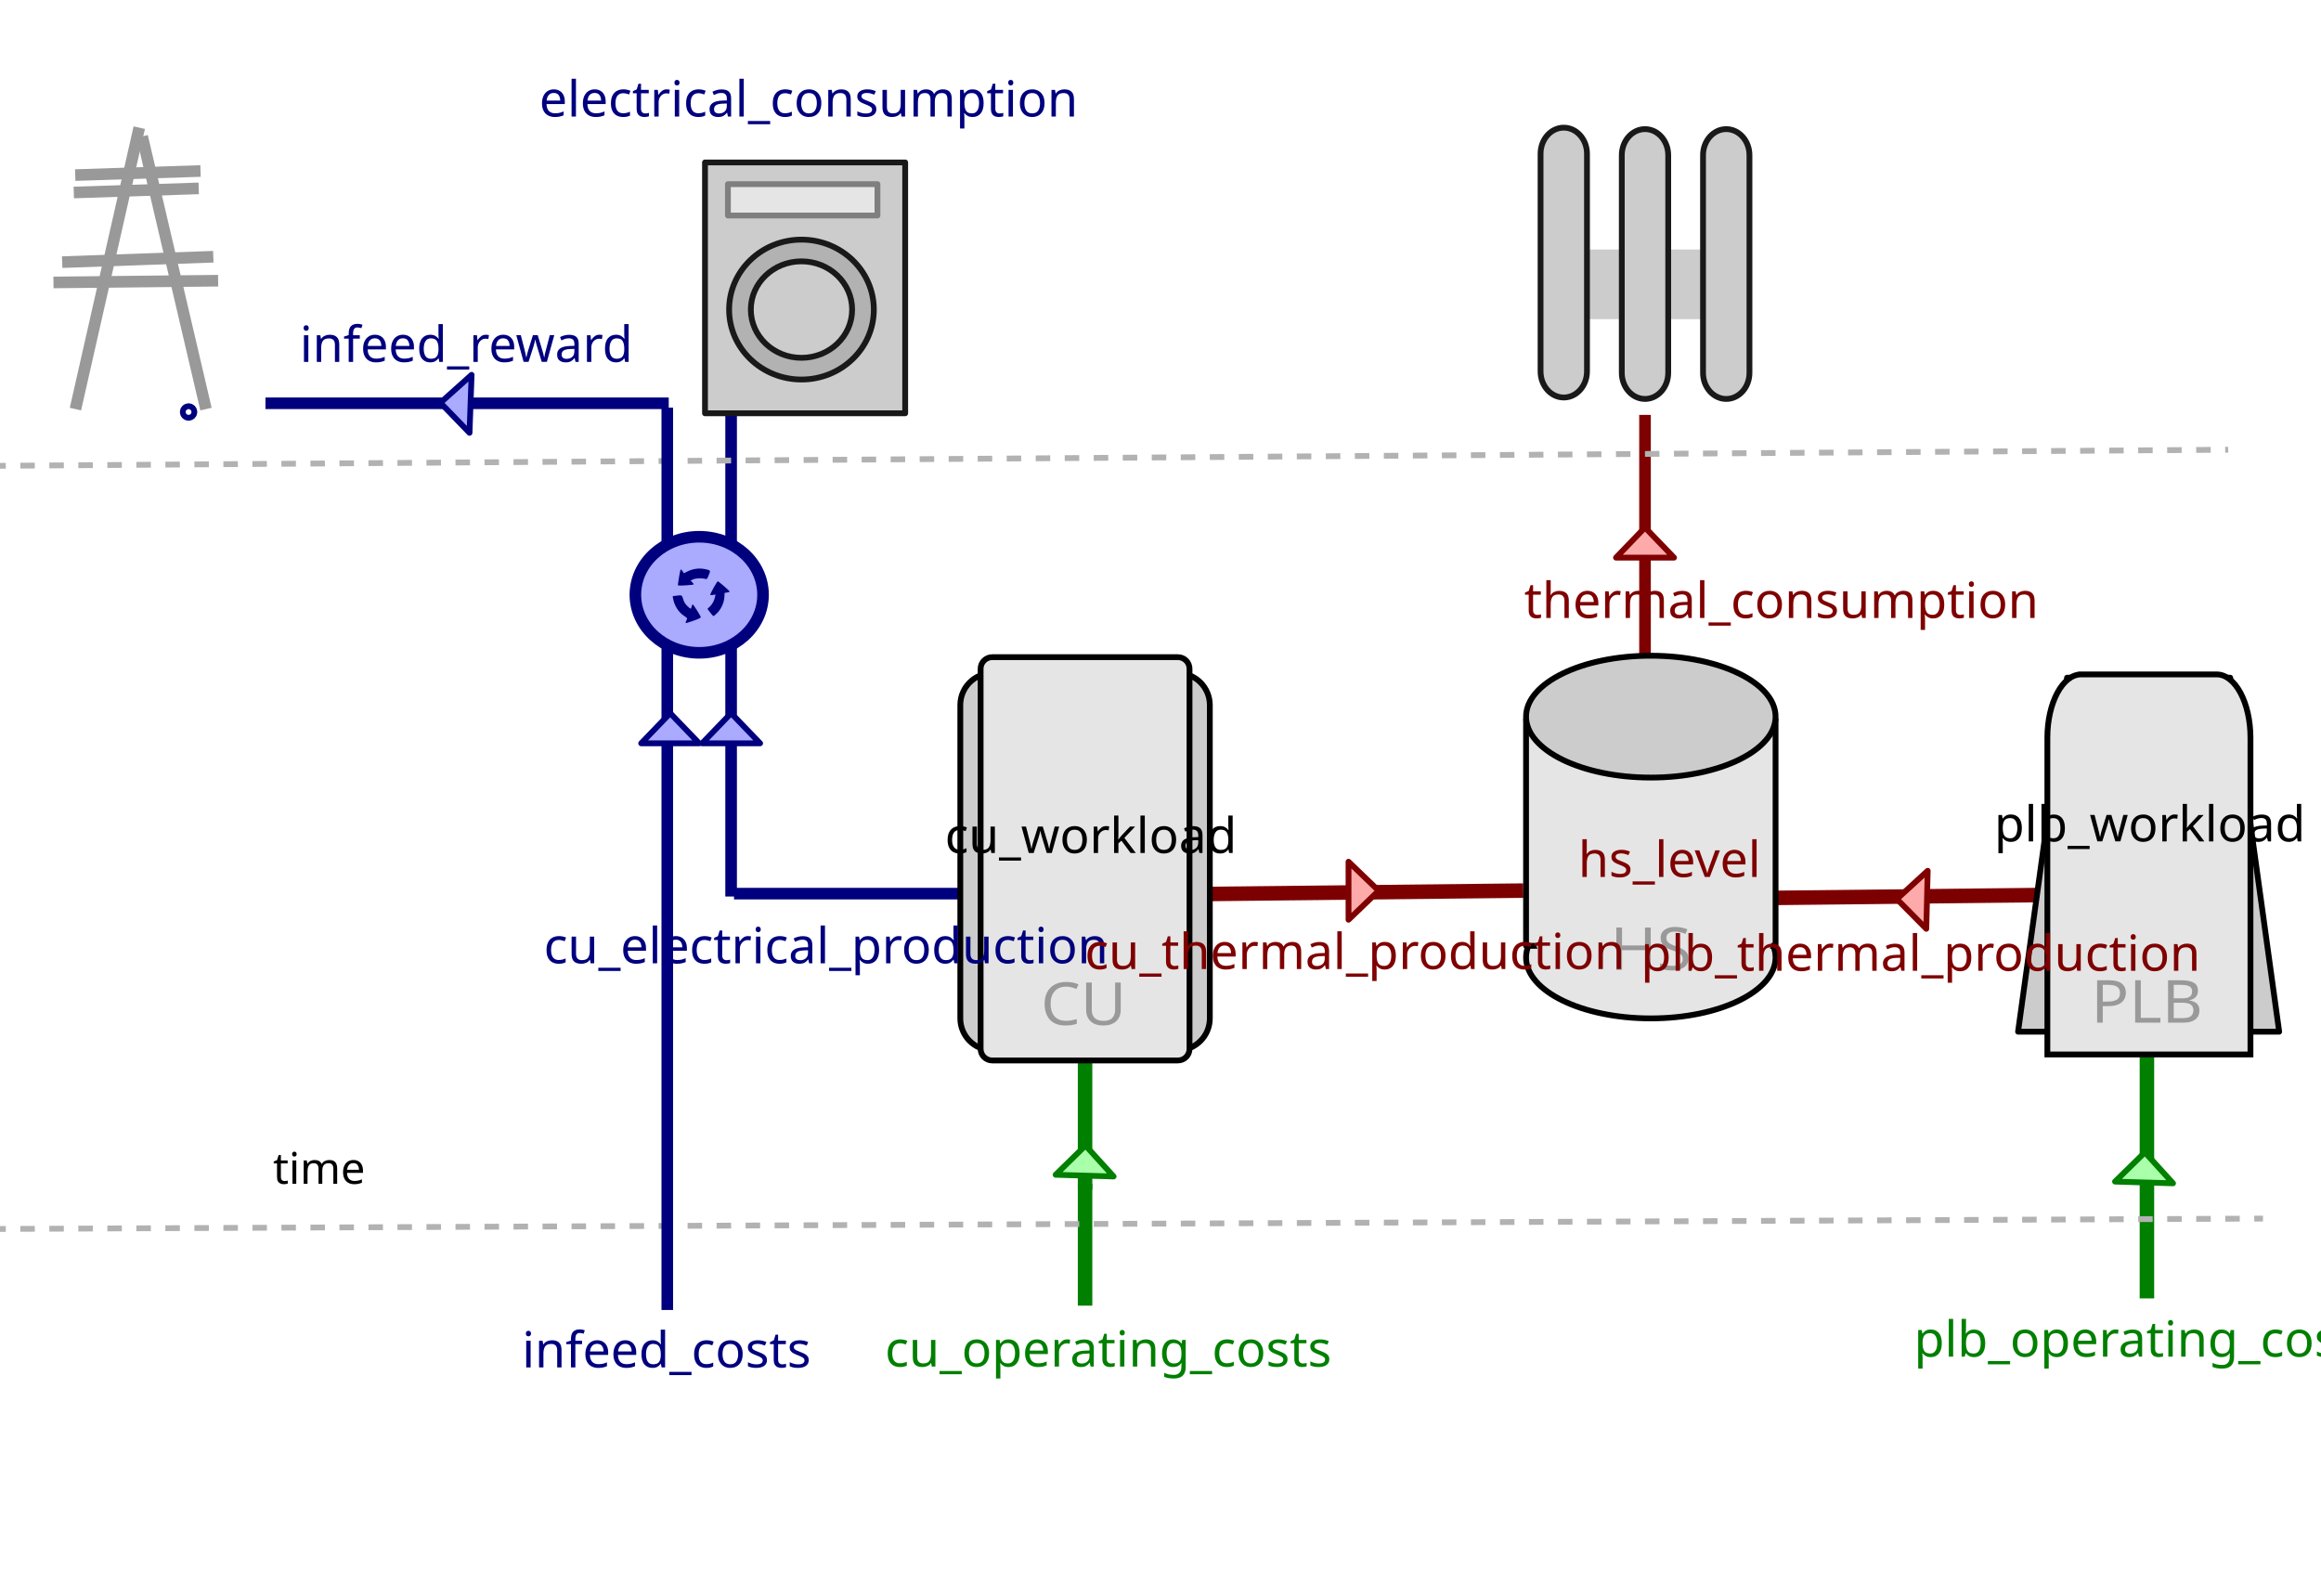
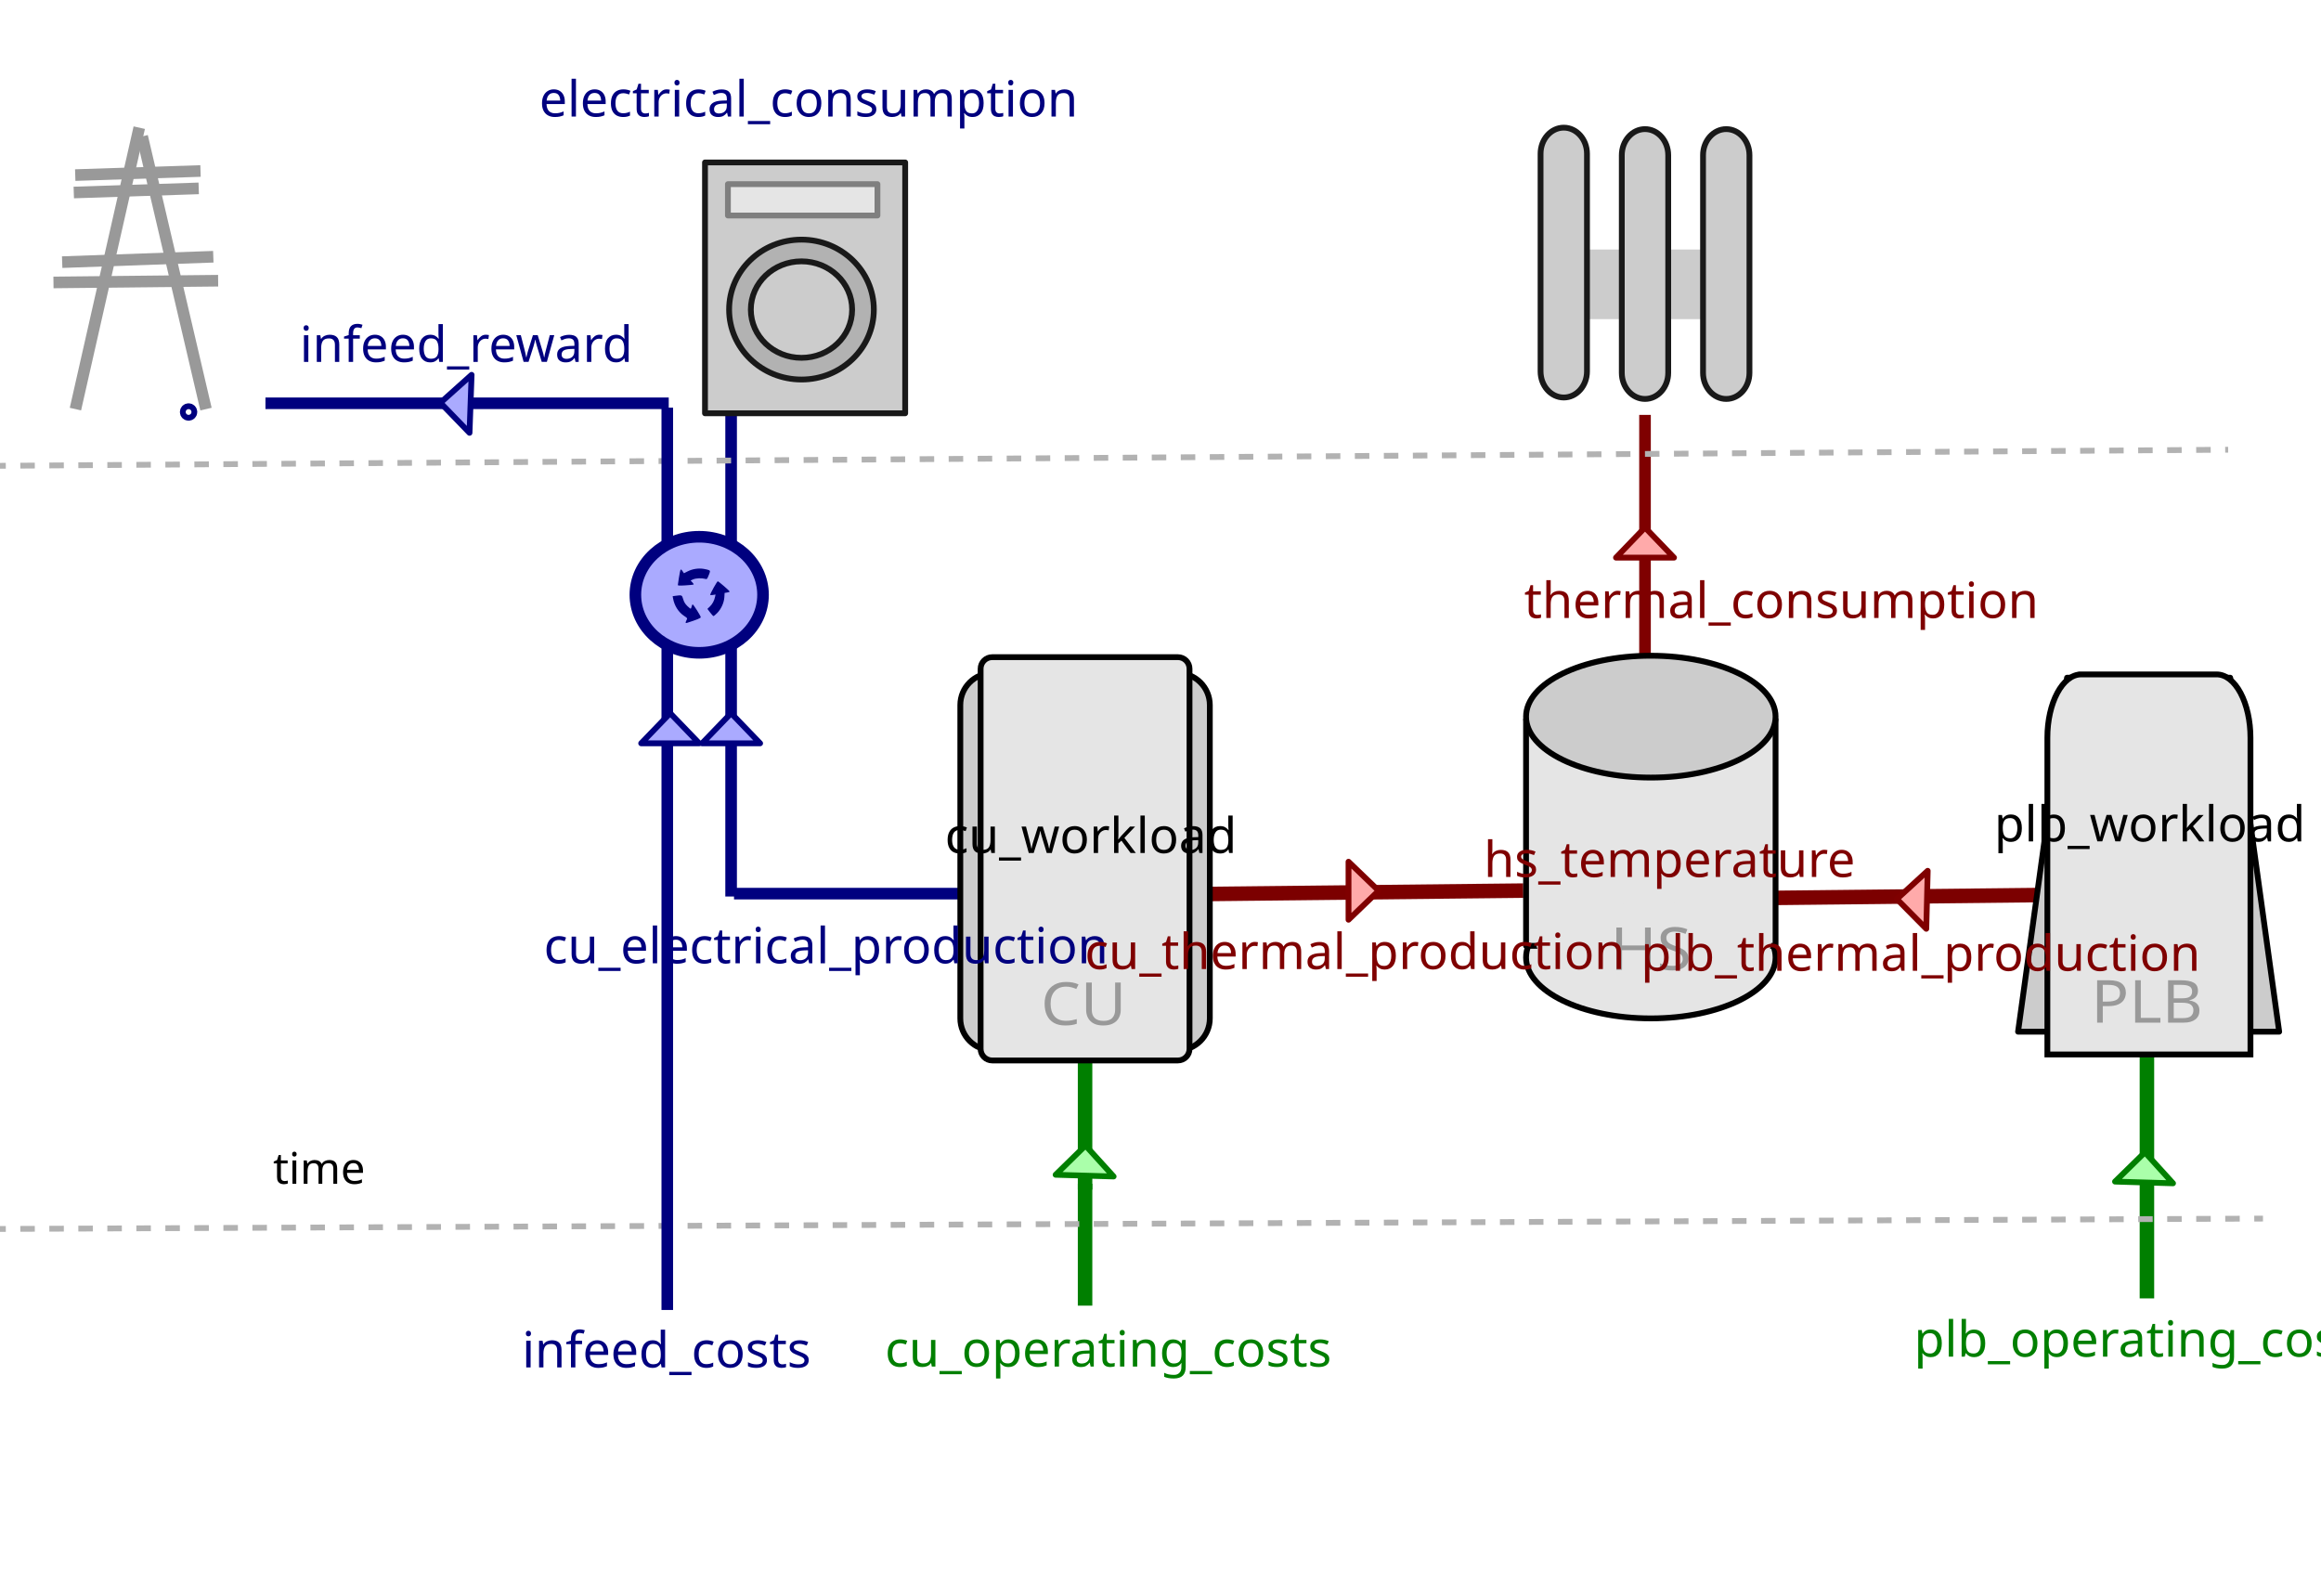
<svg xmlns="http://www.w3.org/2000/svg" viewBox="0 50 800 550" preserveAspectRatio="xMinYMin meet">
  <g>
    <line transform="rotate(89.3905 647.49 359.08)" y2="418.594" x2="647.49" y1="299.566" x1="647.49" stroke-linecap="null" stroke-linejoin="round" stroke-width="5" fill="none" id="svg_50" stroke="#7c0000" />
    <path fill="#cccccc" stroke-width="2" stroke-dasharray="null" stroke-linejoin="round" stroke-linecap="null" d="m695.585,405.585l16.876,-122.005l56.25,0l16.874,122.005l-90,0z" id="svg_61" stroke="#000000" />
    <line y2="497.5" x2="740" y1="408.5" x1="740" stroke-linecap="null" stroke-linejoin="round" stroke-width="5" fill="none" id="svg_53" stroke="#007f00" />
    <line id="svg_21" y2="358" x2="253" y1="358" x1="339" stroke-linecap="null" stroke-linejoin="round" stroke-width="4" fill="none" stroke="#00007f" />
    <line transform="rotate(89.3905 458.012 357.67)" id="svg_19" y2="424.695" x2="458.012" y1="290.646" x1="458.012" stroke-linecap="null" stroke-linejoin="round" stroke-width="5" stroke="#7c0000" fill="none" />
    <line id="svg_8" y2="460" x2="374" y1="410" x1="374" stroke-linecap="null" stroke-linejoin="round" stroke-width="5" stroke="#007f00" fill="none" />
    <g id="cu">
      <rect ry="11" rx="11" id="cu_back" height="130" width="86" y="282" x="331" stroke-width="2" stroke="#000000" fill="#cccccc" />
      <rect id="cu_front" ry="4" rx="4" height="139" width="72" y="276.5" x="338" stroke-linecap="null" stroke-linejoin="round" stroke-width="2" stroke="#000000" fill="#e5e5e5" />
    </g>
    <line id="svg_7" y2="461" x2="714" y1="461" x1="355" stroke-linecap="null" stroke-linejoin="round" stroke-width="0" stroke="#7f0000" fill="none" />
    <line id="svg_9" y2="462" x2="721" y1="420" x1="721" stroke-linecap="null" stroke-linejoin="round" stroke-width="0" stroke="#7f0000" fill="none" />
    <path id="svg_39" transform="rotate(1.68468 374 450)" d="m374,444.808l-10,10.385l20,0l-10,-10.385z" stroke-linecap="null" stroke-linejoin="round" stroke-width="2" stroke="#007f00" fill="#aaffaa" />
    <line id="svg_10" y2="500" x2="374" y1="458" x1="374" stroke-linecap="null" stroke-linejoin="round" stroke-width="5" stroke="#007f00" fill="none" />
    <line id="svg_22" y2="359" x2="252" y1="192" x1="252" stroke-linecap="null" stroke-linejoin="round" stroke-width="4" stroke="#00007f" fill="none" />
    <ellipse ry="1" id="svg_25" cy="192" cx="65" stroke-linecap="null" stroke-linejoin="round" stroke-width="4" stroke="#00007f" fill="none" />
    <line id="svg_27" y2="193" x2="567" y1="279" x1="567" stroke-linecap="null" stroke-linejoin="round" stroke-width="4" stroke="#7f0000" fill="none" />
    <path id="svg_34" d="m252,295.808l-10,10.385l20,0l-10,-10.385z" stroke-linecap="null" stroke-linejoin="round" stroke-width="2" stroke="#00007f" fill="#aaaaff" />
    <path transform="rotate(90 470 357)" id="svg_3_35" d="m470,351.808l-10,10.385l20,0l-10,-10.385z" stroke-linecap="null" stroke-linejoin="round" stroke-width="2" stroke="#7f0000" fill="#ffaaaa" />
    <path id="svg_42" d="m567,231.808l-10,10.385l20,0l-10,-10.385z" stroke-linecap="null" stroke-linejoin="round" stroke-width="2" stroke="#7f0000" fill="#ffaaaa" />
    <text id="svg_45" xml:space="preserve" text-anchor="middle" font-family="Sans-serif" font-size="24" y="381.5" x="571" stroke-linecap="null" stroke-linejoin="round" stroke-width="0" stroke="#7f0000" fill="#999999">HS</text>
    <text class="cu_operating_costs" transform="matrix(0.714147 0 0 0.714147 112.207 137.825)" font-style="normal" font-weight="normal" xml:space="preserve" text-anchor="middle" font-family="Sans-serif" font-size="24" y="536.547" x="377.784" stroke-linecap="null" stroke-linejoin="round" stroke-width="0" stroke="#7f0000" fill="#007f00">cu_operating_costs</text>
    <text id="svg_44" xml:space="preserve" text-anchor="middle" font-family="Sans-serif" font-size="24" y="400.761" x="394.123" stroke-linecap="null" stroke-linejoin="round" stroke-width="0" stroke="#7f0000" fill="#999999" transform="matrix(0.902778 0 0 0.851852 17.6944 61.8518)">CU</text>
    <text class="cu_electrical_production" transform="matrix(0.714147 0 0 0.714147 112.207 137.825)" font-style="normal" font-weight="normal" xml:space="preserve" text-anchor="middle" font-family="Sans-serif" font-size="24" y="341.913" x="241.563" stroke-linecap="null" stroke-linejoin="round" stroke-width="0" stroke="#00007f" fill="#00007f">cu_electrical_production</text>
    <text class="electrical_consumption" transform="matrix(0.714147 0 0 0.714147 112.207 137.825)" font-style="normal" font-weight="normal" xml:space="preserve" text-anchor="middle" font-family="Sans-serif" font-size="24" y="-66.741" x="233.162" stroke-linecap="null" stroke-linejoin="round" stroke-width="0" stroke="#00007f" fill="#00007f">electrical_consumption</text>
    <text class="infeed_reward" transform="matrix(0.714147 0 0 0.714147 112.207 137.825)" font-style="normal" font-weight="normal" xml:space="preserve" text-anchor="middle" font-family="Sans-serif" font-size="24" y="51.674" x="67.929" stroke-linecap="null" stroke-linejoin="round" stroke-width="0" stroke="#00007f" fill="#00007f">infeed_reward</text>
    <text class="infeed_costs" transform="matrix(0.714147 0 0 0.714147 112.207 137.825)" font-style="normal" font-weight="normal" xml:space="preserve" text-anchor="middle" font-family="Sans-serif" font-size="24" y="536.961" x="164.548" stroke-linecap="null" stroke-linejoin="round" stroke-width="0" stroke="#00007f" fill="#00007f">infeed_costs</text>
    <text class="thermal_consumption" transform="matrix(0.714147 0 0 0.714147 112.207 137.825)" font-style="normal" font-weight="normal" xml:space="preserve" text-anchor="middle" font-family="Sans-serif" font-size="24" y="175.261" x="702.649" stroke-linecap="null" stroke-linejoin="round" stroke-width="0" stroke="#7f0000" fill="#7f0000">thermal_consumption</text>
    <line fill="none" stroke="#b2b2b2" stroke-width="2" x1="-93" y1="474" x2="780" y2="470" id="svg_1" stroke-dasharray="5,5" />
    <line id="svg_16" y2="205" x2="768" y1="211" x1="-63" stroke-linecap="null" stroke-linejoin="null" stroke-dasharray="5,5" stroke-width="2" stroke="#b2b2b2" fill="none" />
    <g id="heat_storage">
      <g id="svg_40">
        <ellipse id="svg_13" ry="21" rx="43" cy="380" cx="569" stroke-linecap="null" stroke-linejoin="round" stroke-width="2" stroke="#000000" fill="#e5e5e5" />
        <rect id="svg_14" height="78" width="86" y="298" x="526" stroke-linecap="null" stroke-linejoin="round" stroke-width="2" stroke="#000000" fill="#e5e5e5" />
      </g>
      <ellipse ry="21" rx="43" id="svg_12" cy="297" cx="569" stroke-linecap="null" stroke-linejoin="round" stroke-width="2" stroke="#000000" fill="#cccccc" />
-       <text class="hs_level" transform="matrix(0.714147 0 0 0.714147 112.207 137.825)" font-style="normal" font-weight="normal" xml:space="preserve" text-anchor="middle" font-family="Sans-serif" font-size="24" y="300.261" x="648.649" stroke-linecap="null" stroke-linejoin="round" stroke-width="0" stroke="#7f0000" fill="#7f0000">hs_level</text>
+       <text class="hs_temperature" transform="matrix(0.714147 0 0 0.714147 112.207 137.825)" font-style="normal" font-weight="normal" xml:space="preserve" text-anchor="middle" font-family="Sans-serif" font-size="24" y="300.261" x="648.649" stroke-linecap="null" stroke-linejoin="round" stroke-width="0" stroke="#7f0000" fill="#7f0000">hs_temperature</text>
    </g>
    <g id="consumer">
      <rect id="svg_15" height="22" width="57" y="137" x="538" stroke-linecap="null" stroke-linejoin="null" stroke-width="2" stroke="#cccccc" fill="#cccccc" />
      <rect ry="9" rx="9" id="svg_5" height="93" width="16" y="94" x="531" stroke-linecap="null" stroke-linejoin="null" stroke-width="2" stroke="#191919" fill="#cccccc" />
      <rect id="svg_6" ry="9" rx="9" height="93" width="16" y="94.5" x="559" stroke-linecap="null" stroke-linejoin="null" stroke-width="2" stroke="#191919" fill="#cccccc" />
      <rect id="svg_11" ry="9" rx="9" height="93" width="16" y="94.5" x="587" stroke-linecap="null" stroke-linejoin="null" stroke-width="2" stroke="#191919" fill="#cccccc" />
    </g>
    <ellipse id="svg_18" ry="14" rx="40.5" cy="375" cx="570" stroke-linecap="null" stroke-linejoin="round" stroke-width="0" stroke="#000000" fill="#e5e5e5" />
    <text id="svg_17" xml:space="preserve" text-anchor="middle" font-family="Sans-serif" font-size="24" y="378.503" x="610.678" stroke-linecap="null" stroke-linejoin="round" stroke-width="0" stroke="#7f0000" fill="#999999" transform="matrix(0.902778 0 0 0.851852 17.6944 61.8518)">HS</text>
    <line y2="501.5" x2="230" y1="190.5" x1="230" stroke-linecap="null" stroke-linejoin="round" stroke-width="4" stroke="#00007f" fill="none" id="svg_2" />
    <line y2="258.5" x2="161" y1="119.5" x1="161" stroke-linecap="null" stroke-linejoin="round" stroke-width="4" stroke="#00007f" fill="none" id="svg_3" transform="rotate(90 161 189)" />
    <path d="m231,295.808l-10,10.385l20,0l-10,-10.385z" stroke-linecap="null" stroke-linejoin="round" stroke-width="2" stroke="#00007f" fill="#aaaaff" id="svg_4" />
    <path d="m157,183.808l-10,10.385l20,0l-10,-10.385z" stroke-linecap="null" stroke-linejoin="round" stroke-width="2" stroke="#00007f" fill="#aaaaff" id="svg_20" transform="rotate(-87.9546 157 189)" />
    <g id="svg_29">
      <rect fill="#cccccc" stroke="#191919" stroke-width="2" stroke-linejoin="round" stroke-linecap="null" x="243" y="105.988" width="69" height="86.458" id="svg_23" />
      <ellipse fill="#b2b2b2" stroke="#191919" stroke-width="2" stroke-linejoin="round" stroke-linecap="null" cx="276.253" cy="156.699" id="svg_24" rx="24.94" ry="24.108" />
      <ellipse fill="#cccccc" stroke="#191919" stroke-width="2" stroke-linejoin="round" stroke-linecap="null" cx="276.253" cy="156.699" id="svg_26" rx="17.458" ry="16.627" />
      <rect fill="#e5e5e5" stroke="#7f7f7f" stroke-width="2" stroke-linejoin="round" stroke-linecap="null" x="250.898" y="113.47" width="51.542" height="10.807" id="svg_28" />
    </g>
    <ellipse fill="#aaaaff" stroke-width="4" stroke-linejoin="round" stroke-linecap="null" cx="241" cy="255" id="svg_30" rx="22" ry="20" stroke="#00007f" />
    <line id="svg_35" y2="94" x2="48" y1="191" x1="26" stroke-linecap="null" stroke-linejoin="round" stroke-width="4" stroke="#999999" fill="none" />
    <line id="svg_36" y2="97" x2="49" y1="191" x1="71" stroke-linecap="null" stroke-linejoin="round" stroke-width="4" stroke="#999999" fill="none" />
    <line transform="rotate(3.43363 47.5215 109.641)" id="svg_37" y2="107.641" x2="69.032" y1="111.641" x1="26.011" stroke-linecap="null" stroke-linejoin="round" stroke-width="4" stroke="#999999" fill="none" />
    <line id="svg_38" transform="rotate(3.43363 46.9617 115.638)" y2="113.638" x2="68.413" y1="117.638" x1="25.511" stroke-linecap="null" stroke-linejoin="round" stroke-width="4" stroke="#999999" fill="none" />
    <line id="svg_41" transform="rotate(3.43363 47.4749 139.418)" y2="136.929" x2="73.418" y1="141.908" x1="21.532" stroke-linecap="null" stroke-linejoin="round" stroke-width="4" stroke="#999999" fill="none" />
    <line id="svg_43" transform="rotate(3.43363 46.8071 147.048)" y2="145.048" x2="75.116" y1="149.048" x1="18.499" stroke-linecap="null" stroke-linejoin="round" stroke-width="4" stroke="#999999" fill="none" />
    <path fill="#e5e5e5" stroke-width="2" stroke-dasharray="null" stroke-linejoin="null" stroke-linecap="null" d="m717.353,282.44l46.668,0l0,0c3.093,0 6.06,2.299 8.248,6.394c2.187,4.096 3.416,9.649 3.416,15.439l0,109.168c0,0 0,0 0,0l-70,0l0,0c0,0 0,0 0,0l0,-109.168l0,0c0,-12.057 5.225,-21.832 11.668,-21.832z" id="svg_48" stroke="#000000" />
    <path transform="rotate(-88.6028 659 360)" d="m659,354.808l-10,10.385l20,0l-10,-10.385z" stroke-linecap="null" stroke-linejoin="round" stroke-width="2" stroke="#7f0000" fill="#ffaaaa" id="svg_51" />
    <text fill="#000000" stroke="#7f0000" stroke-width="0" stroke-dasharray="null" stroke-linejoin="round" stroke-linecap="null" x="110" y="458" class="time" font-size="15" font-family="Sans-serif" text-anchor="middle" xml:space="preserve">time</text>
    <path transform="rotate(1.68468 739.153 452.353)" d="m739.153,447.161l-10,10.385l20,0l-10,-10.385z" stroke-linecap="null" stroke-linejoin="round" stroke-width="2" stroke="#007f00" fill="#aaffaa" id="svg_54" />
    <text transform="matrix(0.714147 0 0 0.714147 112.207 137.825)" font-style="normal" font-weight="normal" xml:space="preserve" text-anchor="middle" font-family="Sans-serif" font-size="24" y="531.77" x="879.084" stroke-linecap="null" stroke-linejoin="round" stroke-width="0" stroke="#7f0000" fill="#007f00" class="plb_operating_costs">plb_operating_costs</text>
    <path fill="#00007f" stroke="#7f0000" stroke-width="0" stroke-dasharray="null" stroke-linejoin="round" stroke-linecap="null" d="m233.644,251.605c0.001,-0.17 0.153,-1.213 0.339,-2.318c0.579,-3.444 0.588,-3.46 1.323,-2.362l0.435,0.65l1.273,-0.642c1.683,-0.85 3.691,-1.164 5.537,-0.867c0.784,0.126 1.615,0.331 1.848,0.456c0.462,0.247 0.432,0.46 -0.304,2.179c-0.404,0.942 -0.442,0.969 -1.14,0.79c-1.186,-0.305 -3.117,-0.209 -4.05,0.201l-0.874,0.385l0.613,0.64c0.337,0.352 0.529,0.693 0.425,0.757c-0.104,0.064 -1.367,0.19 -2.808,0.278c-2.161,0.133 -2.619,0.107 -2.618,-0.148l0,0zm11.127,9.496l-0.936,-1.24l0.852,-0.824c0.877,-0.848 1.51,-2.039 1.789,-3.367l0.159,-0.758l-0.917,0.147c-0.504,0.081 -0.92,0.07 -0.924,-0.024c-0.018,-0.436 2.381,-4.74 2.614,-4.689c0.367,0.079 4.086,3.3 4.086,3.539c0,0.106 -0.391,0.256 -0.869,0.333l-0.868,0.139l-0.086,1.482c-0.11,1.9 -1.111,4.093 -2.505,5.487c-0.558,0.558 -1.115,1.015 -1.237,1.015c-0.122,0 -0.643,-0.558 -1.158,-1.24l0,0zm-8.45,3.475c0,-0.137 0.147,-0.533 0.327,-0.881c0.326,-0.631 0.324,-0.634 -0.891,-1.441c-1.902,-1.263 -3.316,-3.505 -3.761,-5.962l-0.146,-0.806l1.04,-0.142c2.143,-0.294 2.162,-0.285 2.592,1.176c0.29,0.986 0.646,1.576 1.414,2.344c0.564,0.565 1.105,0.978 1.202,0.918c0.096,-0.059 0.236,-0.412 0.31,-0.782c0.074,-0.371 0.229,-0.674 0.344,-0.674c0.264,0 2.746,3.914 2.785,4.392c0.026,0.319 -1.316,0.871 -4.813,1.981c-0.223,0.071 -0.402,0.017 -0.402,-0.122l0,0z" id="svg_59" />
    <text class="cu_thermal_production" transform="matrix(0.714147 0 0 0.714147 112.207 137.825)" font-style="normal" font-weight="normal" xml:space="preserve" text-anchor="middle" font-family="Sans-serif" font-size="24" y="344.712" x="496.805" stroke-linecap="null" stroke-linejoin="round" stroke-width="0" stroke="#7f0000" fill="#7f0000">cu_thermal_production</text>
    <text xml:space="preserve" text-anchor="middle" font-family="Sans-serif" font-size="24" y="399.849" x="800.098" stroke-linecap="null" stroke-linejoin="round" stroke-width="0" stroke="#7f0000" fill="#999999" transform="matrix(0.902778 0 0 0.851852 17.6944 61.8518)" id="svg_62">PLB</text>
    <text transform="matrix(0.714147 0 0 0.714147 112.207 137.825)" font-style="normal" font-weight="normal" xml:space="preserve" text-anchor="middle" font-family="Sans-serif" font-size="24" y="345.539" x="769.86" stroke-linecap="null" stroke-linejoin="round" stroke-width="0" stroke="#7f0000" fill="#7f0000" class="plb_thermal_production">plb_thermal_production</text>
    <text class="plb_workload" fill="#000000" stroke="#7f0000" stroke-width="0" stroke-dasharray="null" stroke-linejoin="round" stroke-linecap="null" x="741" y="340" font-size="17" font-family="Sans-serif" text-anchor="middle" xml:space="preserve">plb_workload</text>
    <text fill="#000000" stroke="#7f0000" stroke-width="0" stroke-dasharray="null" stroke-linejoin="round" stroke-linecap="null" x="376" y="344" font-size="17" font-family="Sans-serif" text-anchor="middle" xml:space="preserve" class="cu_workload">cu_workload</text>
  </g>
</svg>
